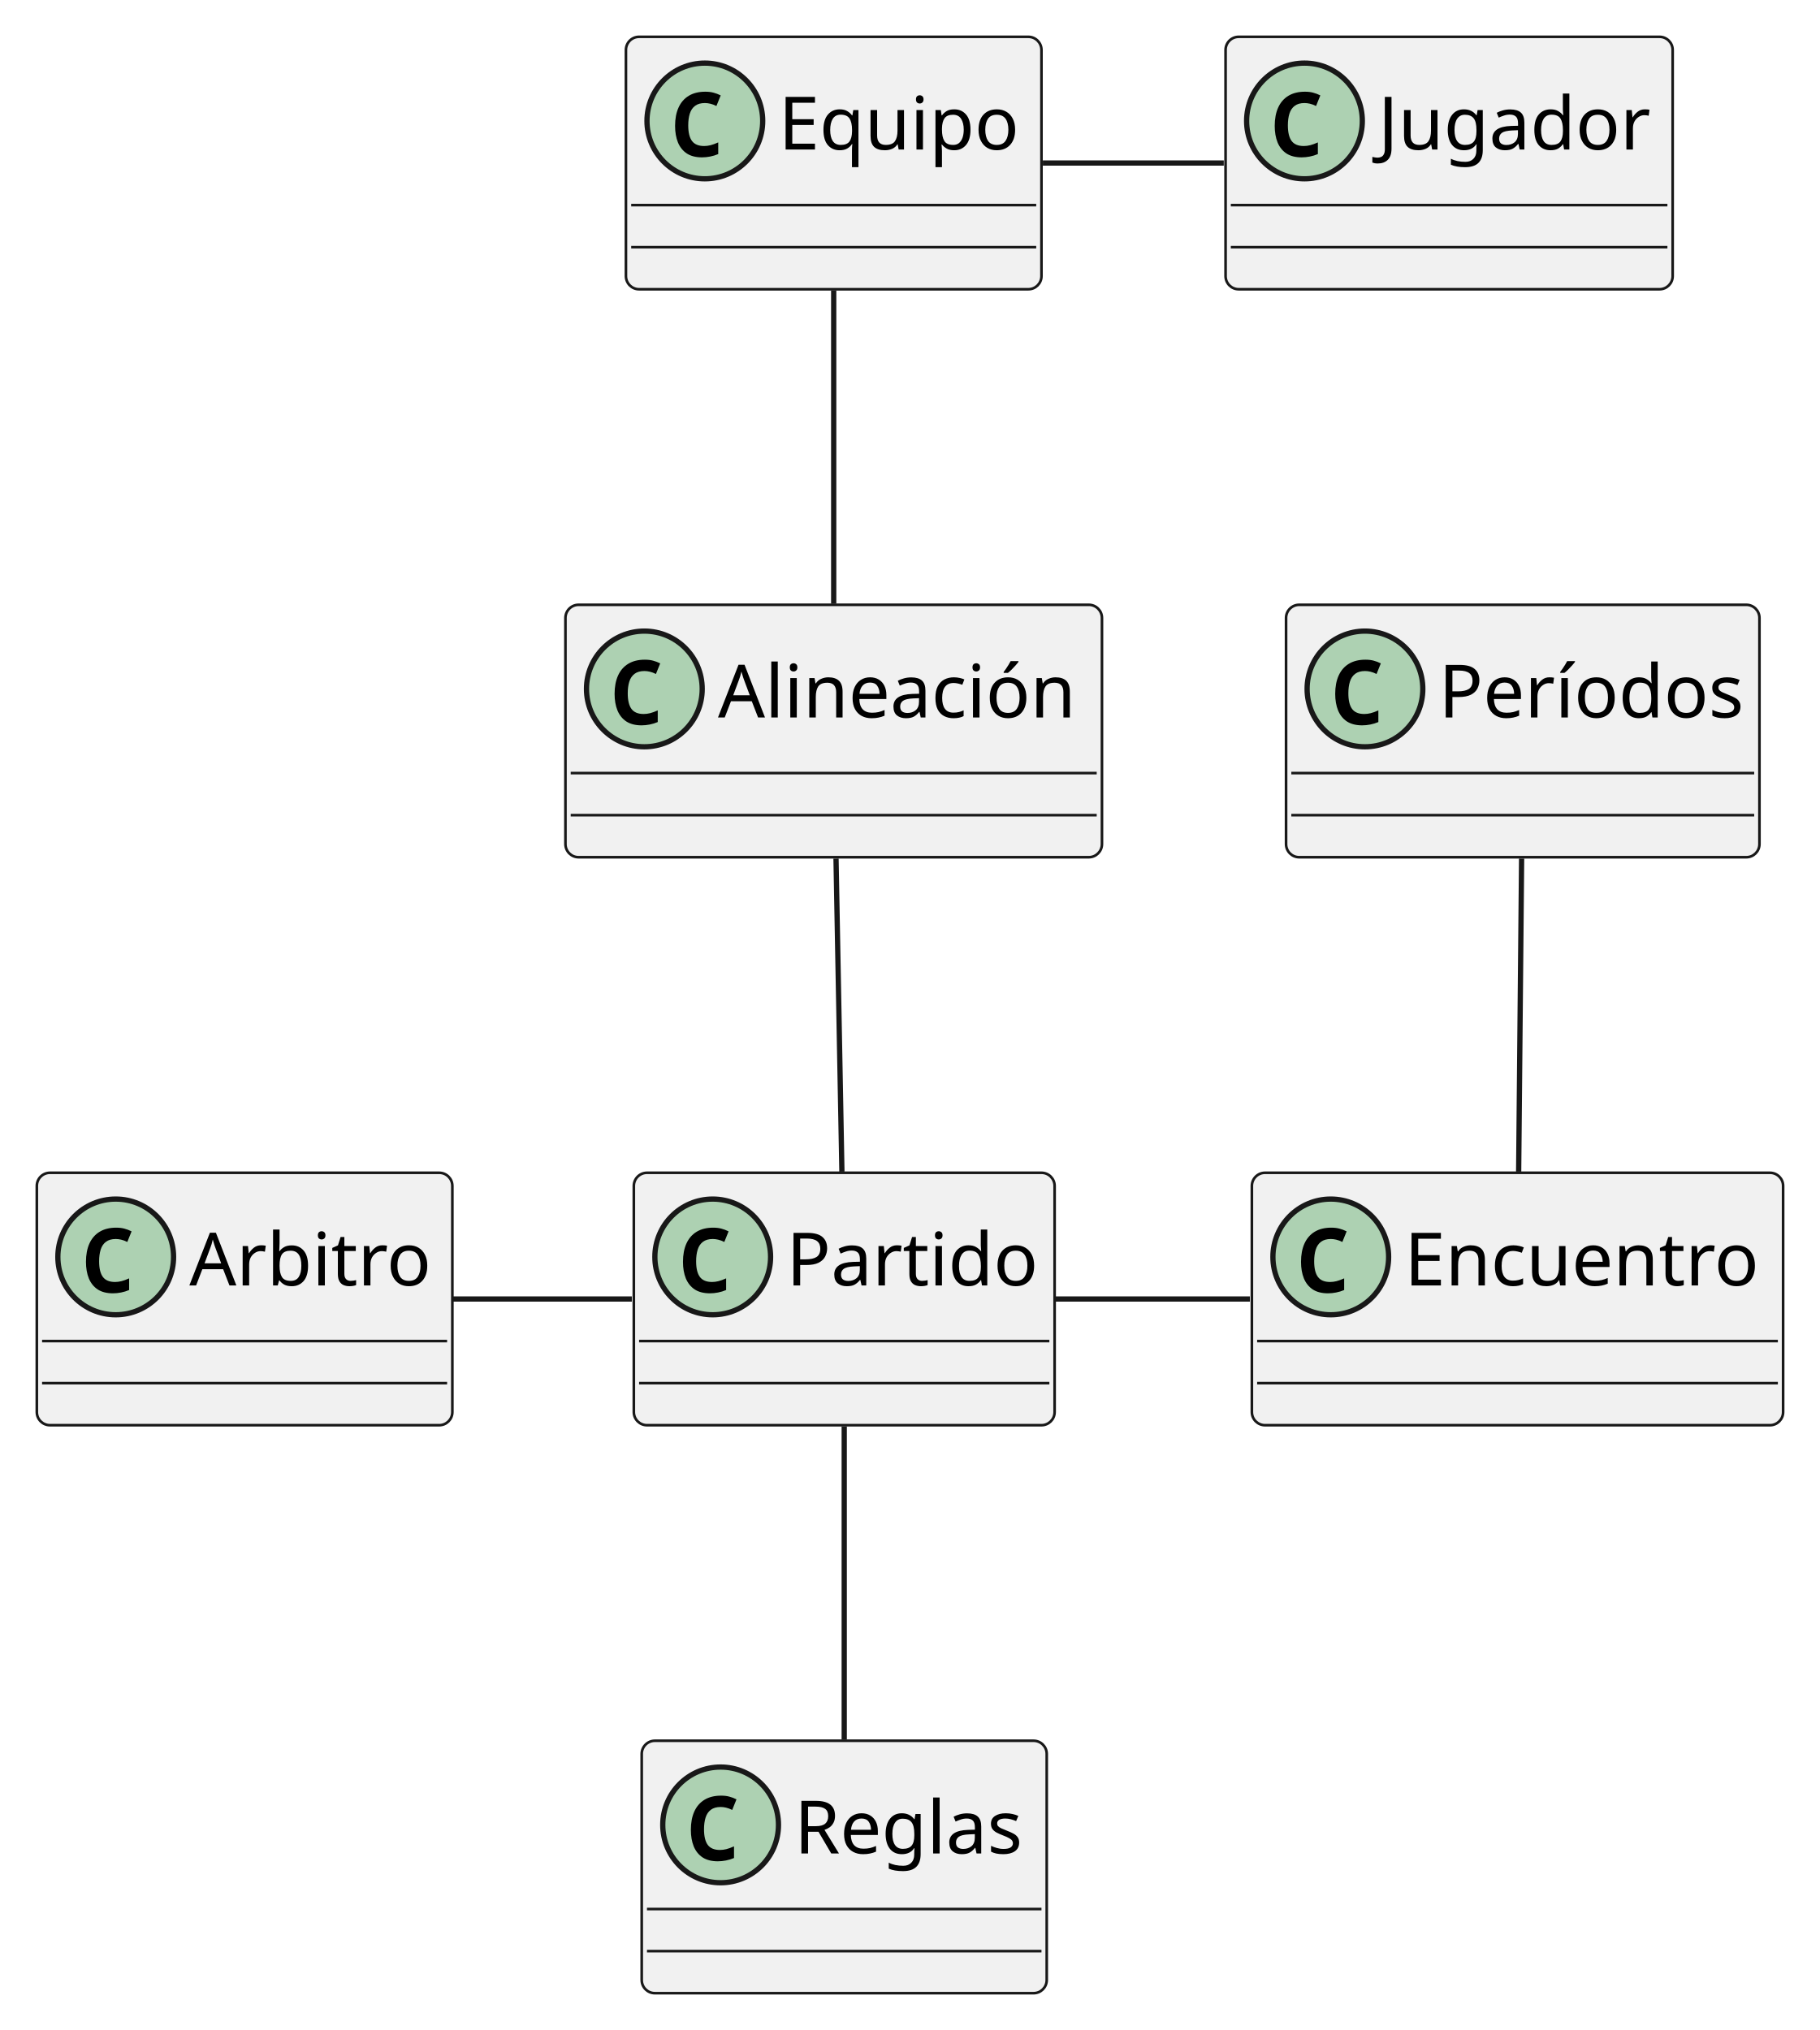
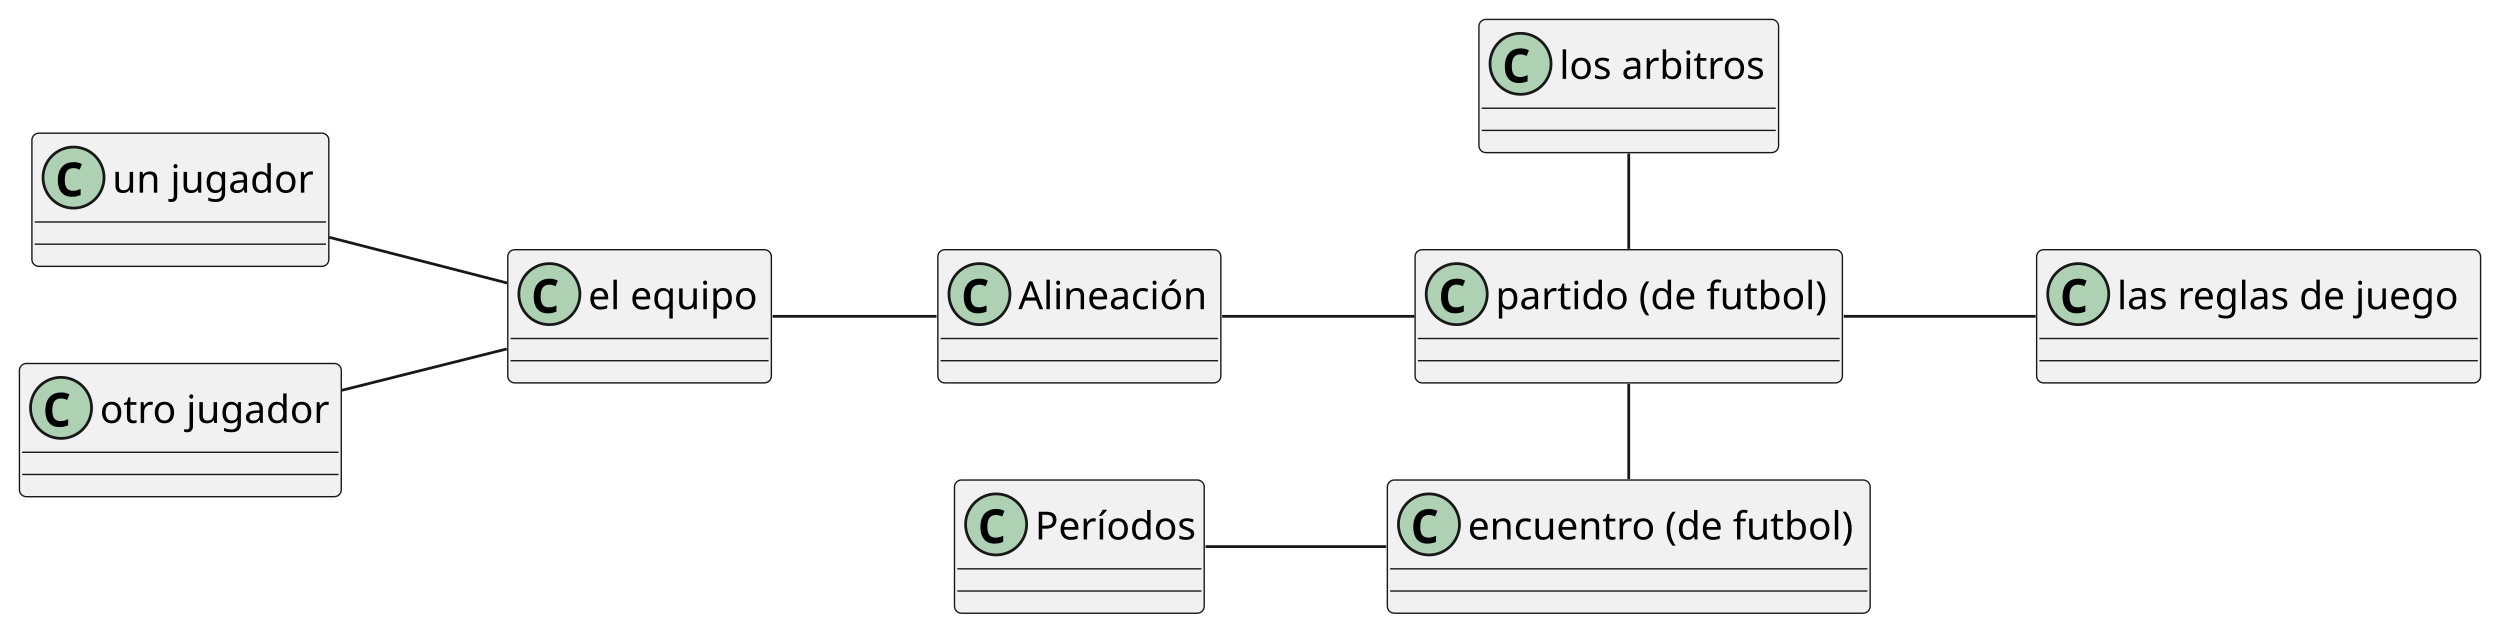
- <svg xmlns="http://www.w3.org/2000/svg" contentStyleType="text/css" height="386px" preserveAspectRatio="none" style="width:346px;height:386px;background:#FFFFFF;" version="1.1" viewBox="0 0 346 386" width="346px" zoomAndPan="magnify">
+ <svg xmlns="http://www.w3.org/2000/svg" contentStyleType="text/css" height="228px" preserveAspectRatio="none" style="width:901px;height:228px;background:#FFFFFF;" version="1.1" viewBox="0 0 901 228" width="901px" zoomAndPan="magnify">
  <defs />
  <g>
+     <g id="elem_Reglas">
+       <rect codeLine="4" fill="#F1F1F1" height="48" id="Reglas" rx="2.5" ry="2.5" style="stroke:#181818;stroke-width:0.5;" width="160" x="734" y="90" />
+       <ellipse cx="749" cy="106" fill="#ADD1B2" rx="11" ry="11" style="stroke:#181818;stroke-width:1.0;" />
+       <path d="M748.469,112.922 Q746.719,112.922 745.578,112.188 Q744.453,111.438 743.891,110.094 Q743.344,108.734 743.344,106.938 Q743.344,104.906 744,103.453 Q744.656,102 745.938,101.219 Q747.219,100.438 749.094,100.438 Q749.984,100.438 750.656,100.625 Q751.328,100.797 752.016,101.141 L751.203,103.156 Q750.578,102.844 750.031,102.719 Q749.5,102.594 749.016,102.594 Q747.844,102.594 747.141,103.125 Q746.438,103.656 746.141,104.609 Q745.844,105.562 745.844,106.828 Q745.844,108.844 746.562,109.812 Q747.281,110.766 748.875,110.766 Q749.469,110.766 750.094,110.609 Q750.719,110.453 751.547,110.078 L751.547,112.297 Q750.812,112.609 750.016,112.766 Q749.234,112.922 748.469,112.922 Z " fill="#000000" />
+       <text fill="#000000" font-family="sans-serif" font-size="14" lengthAdjust="spacing" textLength="128" x="763" y="111.432">las reglas de juego</text>
+       <line style="stroke:#181818;stroke-width:0.5;" x1="735" x2="893" y1="122" y2="122" />
+       <line style="stroke:#181818;stroke-width:0.5;" x1="735" x2="893" y1="130" y2="130" />
+     </g>
    <g id="elem_Partido">
-       <rect fill="#F1F1F1" height="48" id="Partido" rx="2.5" ry="2.5" style="stroke:#181818;stroke-width:0.5;" width="80" x="120.5" y="223" />
-       <ellipse cx="135.5" cy="239" fill="#ADD1B2" rx="11" ry="11" style="stroke:#181818;stroke-width:1.0;" />
-       <path d="M134.969,245.922 Q133.219,245.922 132.078,245.188 Q130.953,244.438 130.391,243.094 Q129.844,241.734 129.844,239.938 Q129.844,237.906 130.5,236.453 Q131.156,235 132.438,234.219 Q133.719,233.438 135.594,233.438 Q136.484,233.438 137.156,233.625 Q137.828,233.797 138.516,234.141 L137.703,236.156 Q137.078,235.844 136.531,235.719 Q136,235.594 135.516,235.594 Q134.344,235.594 133.641,236.125 Q132.938,236.656 132.641,237.609 Q132.344,238.562 132.344,239.828 Q132.344,241.844 133.062,242.812 Q133.781,243.766 135.375,243.766 Q135.969,243.766 136.594,243.609 Q137.219,243.453 138.047,243.078 L138.047,245.297 Q137.312,245.609 136.516,245.766 Q135.734,245.922 134.969,245.922 Z " fill="#000000" />
-       <text fill="#000000" font-family="sans-serif" font-size="14" lengthAdjust="spacing" textLength="48" x="149.5" y="244.432">Partido</text>
-       <line style="stroke:#181818;stroke-width:0.5;" x1="121.5" x2="199.5" y1="255" y2="255" />
-       <line style="stroke:#181818;stroke-width:0.5;" x1="121.5" x2="199.5" y1="263" y2="263" />
+       <rect codeLine="5" fill="#F1F1F1" height="48" id="Partido" rx="2.5" ry="2.5" style="stroke:#181818;stroke-width:0.5;" width="154" x="510" y="90" />
+       <ellipse cx="525" cy="106" fill="#ADD1B2" rx="11" ry="11" style="stroke:#181818;stroke-width:1.0;" />
+       <path d="M524.469,112.922 Q522.719,112.922 521.578,112.188 Q520.453,111.438 519.891,110.094 Q519.344,108.734 519.344,106.938 Q519.344,104.906 520,103.453 Q520.656,102 521.938,101.219 Q523.219,100.438 525.094,100.438 Q525.984,100.438 526.656,100.625 Q527.328,100.797 528.016,101.141 L527.203,103.156 Q526.578,102.844 526.031,102.719 Q525.5,102.594 525.016,102.594 Q523.844,102.594 523.141,103.125 Q522.438,103.656 522.141,104.609 Q521.844,105.562 521.844,106.828 Q521.844,108.844 522.562,109.812 Q523.281,110.766 524.875,110.766 Q525.469,110.766 526.094,110.609 Q526.719,110.453 527.547,110.078 L527.547,112.297 Q526.812,112.609 526.016,112.766 Q525.234,112.922 524.469,112.922 Z " fill="#000000" />
+       <text fill="#000000" font-family="sans-serif" font-size="14" lengthAdjust="spacing" textLength="122" x="539" y="111.432">partido (de futbol)</text>
+       <line style="stroke:#181818;stroke-width:0.5;" x1="511" x2="663" y1="122" y2="122" />
+       <line style="stroke:#181818;stroke-width:0.5;" x1="511" x2="663" y1="130" y2="130" />
    </g>
    <g id="elem_Encuentro">
-       <rect fill="#F1F1F1" height="48" id="Encuentro" rx="2.5" ry="2.5" style="stroke:#181818;stroke-width:0.5;" width="101" x="238" y="223" />
-       <ellipse cx="253" cy="239" fill="#ADD1B2" rx="11" ry="11" style="stroke:#181818;stroke-width:1.0;" />
-       <path d="M252.469,245.922 Q250.719,245.922 249.578,245.188 Q248.453,244.438 247.891,243.094 Q247.344,241.734 247.344,239.938 Q247.344,237.906 248,236.453 Q248.656,235 249.938,234.219 Q251.219,233.438 253.094,233.438 Q253.984,233.438 254.656,233.625 Q255.328,233.797 256.016,234.141 L255.203,236.156 Q254.578,235.844 254.031,235.719 Q253.5,235.594 253.016,235.594 Q251.844,235.594 251.141,236.125 Q250.438,236.656 250.141,237.609 Q249.844,238.562 249.844,239.828 Q249.844,241.844 250.562,242.812 Q251.281,243.766 252.875,243.766 Q253.469,243.766 254.094,243.609 Q254.719,243.453 255.547,243.078 L255.547,245.297 Q254.812,245.609 254.016,245.766 Q253.234,245.922 252.469,245.922 Z " fill="#000000" />
-       <text fill="#000000" font-family="sans-serif" font-size="14" lengthAdjust="spacing" textLength="69" x="267" y="244.432">Encuentro</text>
-       <line style="stroke:#181818;stroke-width:0.5;" x1="239" x2="338" y1="255" y2="255" />
-       <line style="stroke:#181818;stroke-width:0.5;" x1="239" x2="338" y1="263" y2="263" />
+       <rect codeLine="6" fill="#F1F1F1" height="48" id="Encuentro" rx="2.5" ry="2.5" style="stroke:#181818;stroke-width:0.5;" width="174" x="500" y="173" />
+       <ellipse cx="515" cy="189" fill="#ADD1B2" rx="11" ry="11" style="stroke:#181818;stroke-width:1.0;" />
+       <path d="M514.469,195.922 Q512.719,195.922 511.578,195.188 Q510.453,194.438 509.891,193.094 Q509.344,191.734 509.344,189.938 Q509.344,187.906 510,186.453 Q510.656,185 511.938,184.219 Q513.219,183.438 515.094,183.438 Q515.984,183.438 516.656,183.625 Q517.328,183.797 518.016,184.141 L517.203,186.156 Q516.578,185.844 516.031,185.719 Q515.5,185.594 515.016,185.594 Q513.844,185.594 513.141,186.125 Q512.438,186.656 512.141,187.609 Q511.844,188.562 511.844,189.828 Q511.844,191.844 512.562,192.812 Q513.281,193.766 514.875,193.766 Q515.469,193.766 516.094,193.609 Q516.719,193.453 517.547,193.078 L517.547,195.297 Q516.812,195.609 516.016,195.766 Q515.234,195.922 514.469,195.922 Z " fill="#000000" />
+       <text fill="#000000" font-family="sans-serif" font-size="14" lengthAdjust="spacing" textLength="142" x="529" y="194.432">encuentro (de futbol)</text>
+       <line style="stroke:#181818;stroke-width:0.5;" x1="501" x2="673" y1="205" y2="205" />
+       <line style="stroke:#181818;stroke-width:0.5;" x1="501" x2="673" y1="213" y2="213" />
+     </g>
+     <g id="elem_Arbitro">
+       <rect codeLine="7" fill="#F1F1F1" height="48" id="Arbitro" rx="2.5" ry="2.5" style="stroke:#181818;stroke-width:0.5;" width="108" x="533" y="7" />
+       <ellipse cx="548" cy="23" fill="#ADD1B2" rx="11" ry="11" style="stroke:#181818;stroke-width:1.0;" />
+       <path d="M547.469,29.922 Q545.719,29.922 544.578,29.188 Q543.453,28.438 542.891,27.094 Q542.344,25.734 542.344,23.938 Q542.344,21.906 543,20.453 Q543.656,19 544.938,18.219 Q546.219,17.438 548.094,17.438 Q548.984,17.438 549.656,17.625 Q550.328,17.797 551.016,18.141 L550.203,20.156 Q549.578,19.844 549.031,19.719 Q548.5,19.594 548.016,19.594 Q546.844,19.594 546.141,20.125 Q545.438,20.656 545.141,21.609 Q544.844,22.562 544.844,23.828 Q544.844,25.844 545.562,26.812 Q546.281,27.766 547.875,27.766 Q548.469,27.766 549.094,27.609 Q549.719,27.453 550.547,27.078 L550.547,29.297 Q549.812,29.609 549.016,29.766 Q548.234,29.922 547.469,29.922 Z " fill="#000000" />
+       <text fill="#000000" font-family="sans-serif" font-size="14" lengthAdjust="spacing" textLength="76" x="562" y="28.432">los arbitros</text>
+       <line style="stroke:#181818;stroke-width:0.5;" x1="534" x2="640" y1="39" y2="39" />
+       <line style="stroke:#181818;stroke-width:0.5;" x1="534" x2="640" y1="47" y2="47" />
+     </g>
+     <g id="elem_Equipo">
+       <rect codeLine="8" fill="#F1F1F1" height="48" id="Equipo" rx="2.5" ry="2.5" style="stroke:#181818;stroke-width:0.5;" width="95" x="183" y="90" />
+       <ellipse cx="198" cy="106" fill="#ADD1B2" rx="11" ry="11" style="stroke:#181818;stroke-width:1.0;" />
+       <path d="M197.469,112.922 Q195.719,112.922 194.578,112.188 Q193.453,111.438 192.891,110.094 Q192.344,108.734 192.344,106.938 Q192.344,104.906 193,103.453 Q193.656,102 194.938,101.219 Q196.219,100.438 198.094,100.438 Q198.984,100.438 199.656,100.625 Q200.328,100.797 201.016,101.141 L200.203,103.156 Q199.578,102.844 199.031,102.719 Q198.5,102.594 198.016,102.594 Q196.844,102.594 196.141,103.125 Q195.438,103.656 195.141,104.609 Q194.844,105.562 194.844,106.828 Q194.844,108.844 195.562,109.812 Q196.281,110.766 197.875,110.766 Q198.469,110.766 199.094,110.609 Q199.719,110.453 200.547,110.078 L200.547,112.297 Q199.812,112.609 199.016,112.766 Q198.234,112.922 197.469,112.922 Z " fill="#000000" />
+       <text fill="#000000" font-family="sans-serif" font-size="14" lengthAdjust="spacing" textLength="63" x="212" y="111.432">el equipo</text>
+       <line style="stroke:#181818;stroke-width:0.5;" x1="184" x2="277" y1="122" y2="122" />
+       <line style="stroke:#181818;stroke-width:0.5;" x1="184" x2="277" y1="130" y2="130" />
+     </g>
+     <g id="elem_Jugador">
+       <rect codeLine="9" fill="#F1F1F1" height="48" id="Jugador" rx="2.5" ry="2.5" style="stroke:#181818;stroke-width:0.5;" width="107" x="11.5" y="48" />
+       <ellipse cx="26.5" cy="64" fill="#ADD1B2" rx="11" ry="11" style="stroke:#181818;stroke-width:1.0;" />
+       <path d="M25.969,70.922 Q24.219,70.922 23.078,70.188 Q21.953,69.438 21.391,68.094 Q20.844,66.734 20.844,64.938 Q20.844,62.906 21.5,61.453 Q22.156,60 23.438,59.219 Q24.719,58.438 26.594,58.438 Q27.484,58.438 28.156,58.625 Q28.828,58.797 29.516,59.141 L28.703,61.156 Q28.078,60.844 27.531,60.719 Q27,60.594 26.516,60.594 Q25.344,60.594 24.641,61.125 Q23.938,61.656 23.641,62.609 Q23.344,63.562 23.344,64.828 Q23.344,66.844 24.062,67.812 Q24.781,68.766 26.375,68.766 Q26.969,68.766 27.594,68.609 Q28.219,68.453 29.047,68.078 L29.047,70.297 Q28.312,70.609 27.516,70.766 Q26.734,70.922 25.969,70.922 Z " fill="#000000" />
+       <text fill="#000000" font-family="sans-serif" font-size="14" lengthAdjust="spacing" textLength="75" x="40.5" y="69.432">un jugador</text>
+       <line style="stroke:#181818;stroke-width:0.5;" x1="12.5" x2="117.5" y1="80" y2="80" />
+       <line style="stroke:#181818;stroke-width:0.5;" x1="12.5" x2="117.5" y1="88" y2="88" />
+     </g>
+     <g id="elem_Jugador2">
+       <rect codeLine="10" fill="#F1F1F1" height="48" id="Jugador2" rx="2.5" ry="2.5" style="stroke:#181818;stroke-width:0.5;" width="116" x="7" y="131" />
+       <ellipse cx="22" cy="147" fill="#ADD1B2" rx="11" ry="11" style="stroke:#181818;stroke-width:1.0;" />
+       <path d="M21.469,153.922 Q19.719,153.922 18.578,153.188 Q17.453,152.438 16.891,151.094 Q16.344,149.734 16.344,147.938 Q16.344,145.906 17,144.453 Q17.656,143 18.938,142.219 Q20.219,141.438 22.094,141.438 Q22.984,141.438 23.656,141.625 Q24.328,141.797 25.016,142.141 L24.203,144.156 Q23.578,143.844 23.031,143.719 Q22.5,143.594 22.016,143.594 Q20.844,143.594 20.141,144.125 Q19.438,144.656 19.141,145.609 Q18.844,146.562 18.844,147.828 Q18.844,149.844 19.562,150.812 Q20.281,151.766 21.875,151.766 Q22.469,151.766 23.094,151.609 Q23.719,151.453 24.547,151.078 L24.547,153.297 Q23.812,153.609 23.016,153.766 Q22.234,153.922 21.469,153.922 Z " fill="#000000" />
+       <text fill="#000000" font-family="sans-serif" font-size="14" lengthAdjust="spacing" textLength="84" x="36" y="152.432">otro jugador</text>
+       <line style="stroke:#181818;stroke-width:0.5;" x1="8" x2="122" y1="163" y2="163" />
+       <line style="stroke:#181818;stroke-width:0.5;" x1="8" x2="122" y1="171" y2="171" />
    </g>
    <g id="elem_Períodos">
-       <rect fill="#F1F1F1" height="48" id="Períodos" rx="2.5" ry="2.5" style="stroke:#181818;stroke-width:0.5;" width="90" x="244.5" y="115" />
-       <ellipse cx="259.5" cy="131" fill="#ADD1B2" rx="11" ry="11" style="stroke:#181818;stroke-width:1.0;" />
-       <path d="M258.969,137.922 Q257.219,137.922 256.078,137.188 Q254.953,136.438 254.391,135.094 Q253.844,133.734 253.844,131.938 Q253.844,129.906 254.5,128.453 Q255.156,127 256.438,126.219 Q257.719,125.438 259.594,125.438 Q260.484,125.438 261.156,125.625 Q261.828,125.797 262.516,126.141 L261.703,128.156 Q261.078,127.844 260.531,127.719 Q260,127.594 259.516,127.594 Q258.344,127.594 257.641,128.125 Q256.938,128.656 256.641,129.609 Q256.344,130.562 256.344,131.828 Q256.344,133.844 257.062,134.812 Q257.781,135.766 259.375,135.766 Q259.969,135.766 260.594,135.609 Q261.219,135.453 262.047,135.078 L262.047,137.297 Q261.312,137.609 260.516,137.766 Q259.734,137.922 258.969,137.922 Z " fill="#000000" />
-       <text fill="#000000" font-family="sans-serif" font-size="14" lengthAdjust="spacing" textLength="58" x="273.5" y="136.432">Períodos</text>
-       <line style="stroke:#181818;stroke-width:0.5;" x1="245.5" x2="333.5" y1="147" y2="147" />
-       <line style="stroke:#181818;stroke-width:0.5;" x1="245.5" x2="333.5" y1="155" y2="155" />
-     </g>
-     <g id="elem_Reglas">
-       <rect fill="#F1F1F1" height="48" id="Reglas" rx="2.5" ry="2.5" style="stroke:#181818;stroke-width:0.5;" width="77" x="122" y="331" />
-       <ellipse cx="137" cy="347" fill="#ADD1B2" rx="11" ry="11" style="stroke:#181818;stroke-width:1.0;" />
-       <path d="M136.469,353.922 Q134.719,353.922 133.578,353.188 Q132.453,352.438 131.891,351.094 Q131.344,349.734 131.344,347.938 Q131.344,345.906 132,344.453 Q132.656,343 133.938,342.219 Q135.219,341.438 137.094,341.438 Q137.984,341.438 138.656,341.625 Q139.328,341.797 140.016,342.141 L139.203,344.156 Q138.578,343.844 138.031,343.719 Q137.5,343.594 137.016,343.594 Q135.844,343.594 135.141,344.125 Q134.438,344.656 134.141,345.609 Q133.844,346.562 133.844,347.828 Q133.844,349.844 134.562,350.812 Q135.281,351.766 136.875,351.766 Q137.469,351.766 138.094,351.609 Q138.719,351.453 139.547,351.078 L139.547,353.297 Q138.812,353.609 138.016,353.766 Q137.234,353.922 136.469,353.922 Z " fill="#000000" />
-       <text fill="#000000" font-family="sans-serif" font-size="14" lengthAdjust="spacing" textLength="45" x="151" y="352.432">Reglas</text>
-       <line style="stroke:#181818;stroke-width:0.5;" x1="123" x2="198" y1="363" y2="363" />
-       <line style="stroke:#181818;stroke-width:0.5;" x1="123" x2="198" y1="371" y2="371" />
+       <rect fill="#F1F1F1" height="48" id="Períodos" rx="2.5" ry="2.5" style="stroke:#181818;stroke-width:0.5;" width="90" x="344" y="173" />
+       <ellipse cx="359" cy="189" fill="#ADD1B2" rx="11" ry="11" style="stroke:#181818;stroke-width:1.0;" />
+       <path d="M358.469,195.922 Q356.719,195.922 355.578,195.188 Q354.453,194.438 353.891,193.094 Q353.344,191.734 353.344,189.938 Q353.344,187.906 354,186.453 Q354.656,185 355.938,184.219 Q357.219,183.438 359.094,183.438 Q359.984,183.438 360.656,183.625 Q361.328,183.797 362.016,184.141 L361.203,186.156 Q360.578,185.844 360.031,185.719 Q359.5,185.594 359.016,185.594 Q357.844,185.594 357.141,186.125 Q356.438,186.656 356.141,187.609 Q355.844,188.562 355.844,189.828 Q355.844,191.844 356.562,192.812 Q357.281,193.766 358.875,193.766 Q359.469,193.766 360.094,193.609 Q360.719,193.453 361.547,193.078 L361.547,195.297 Q360.812,195.609 360.016,195.766 Q359.234,195.922 358.469,195.922 Z " fill="#000000" />
+       <text fill="#000000" font-family="sans-serif" font-size="14" lengthAdjust="spacing" textLength="58" x="373" y="194.432">Períodos</text>
+       <line style="stroke:#181818;stroke-width:0.5;" x1="345" x2="433" y1="205" y2="205" />
+       <line style="stroke:#181818;stroke-width:0.5;" x1="345" x2="433" y1="213" y2="213" />
    </g>
    <g id="elem_Alineación">
-       <rect fill="#F1F1F1" height="48" id="Alineación" rx="2.5" ry="2.5" style="stroke:#181818;stroke-width:0.5;" width="102" x="107.5" y="115" />
-       <ellipse cx="122.5" cy="131" fill="#ADD1B2" rx="11" ry="11" style="stroke:#181818;stroke-width:1.0;" />
-       <path d="M121.969,137.922 Q120.219,137.922 119.078,137.188 Q117.953,136.438 117.391,135.094 Q116.844,133.734 116.844,131.938 Q116.844,129.906 117.5,128.453 Q118.156,127 119.438,126.219 Q120.719,125.438 122.594,125.438 Q123.484,125.438 124.156,125.625 Q124.828,125.797 125.516,126.141 L124.703,128.156 Q124.078,127.844 123.531,127.719 Q123,127.594 122.516,127.594 Q121.344,127.594 120.641,128.125 Q119.938,128.656 119.641,129.609 Q119.344,130.562 119.344,131.828 Q119.344,133.844 120.062,134.812 Q120.781,135.766 122.375,135.766 Q122.969,135.766 123.594,135.609 Q124.219,135.453 125.047,135.078 L125.047,137.297 Q124.312,137.609 123.516,137.766 Q122.734,137.922 121.969,137.922 Z " fill="#000000" />
-       <text fill="#000000" font-family="sans-serif" font-size="14" lengthAdjust="spacing" textLength="70" x="136.5" y="136.432">Alineación</text>
-       <line style="stroke:#181818;stroke-width:0.5;" x1="108.5" x2="208.5" y1="147" y2="147" />
-       <line style="stroke:#181818;stroke-width:0.5;" x1="108.5" x2="208.5" y1="155" y2="155" />
-     </g>
-     <g id="elem_Arbitro">
-       <rect fill="#F1F1F1" height="48" id="Arbitro" rx="2.5" ry="2.5" style="stroke:#181818;stroke-width:0.5;" width="79" x="7" y="223" />
-       <ellipse cx="22" cy="239" fill="#ADD1B2" rx="11" ry="11" style="stroke:#181818;stroke-width:1.0;" />
-       <path d="M21.469,245.922 Q19.719,245.922 18.578,245.188 Q17.453,244.438 16.891,243.094 Q16.344,241.734 16.344,239.938 Q16.344,237.906 17,236.453 Q17.656,235 18.938,234.219 Q20.219,233.438 22.094,233.438 Q22.984,233.438 23.656,233.625 Q24.328,233.797 25.016,234.141 L24.203,236.156 Q23.578,235.844 23.031,235.719 Q22.5,235.594 22.016,235.594 Q20.844,235.594 20.141,236.125 Q19.438,236.656 19.141,237.609 Q18.844,238.562 18.844,239.828 Q18.844,241.844 19.562,242.812 Q20.281,243.766 21.875,243.766 Q22.469,243.766 23.094,243.609 Q23.719,243.453 24.547,243.078 L24.547,245.297 Q23.812,245.609 23.016,245.766 Q22.234,245.922 21.469,245.922 Z " fill="#000000" />
-       <text fill="#000000" font-family="sans-serif" font-size="14" lengthAdjust="spacing" textLength="47" x="36" y="244.432">Arbitro</text>
-       <line style="stroke:#181818;stroke-width:0.5;" x1="8" x2="85" y1="255" y2="255" />
-       <line style="stroke:#181818;stroke-width:0.5;" x1="8" x2="85" y1="263" y2="263" />
-     </g>
-     <g id="elem_Equipo">
-       <rect fill="#F1F1F1" height="48" id="Equipo" rx="2.5" ry="2.5" style="stroke:#181818;stroke-width:0.5;" width="79" x="119" y="7" />
-       <ellipse cx="134" cy="23" fill="#ADD1B2" rx="11" ry="11" style="stroke:#181818;stroke-width:1.0;" />
-       <path d="M133.469,29.922 Q131.719,29.922 130.578,29.188 Q129.453,28.438 128.891,27.094 Q128.344,25.734 128.344,23.938 Q128.344,21.906 129,20.453 Q129.656,19 130.938,18.219 Q132.219,17.438 134.094,17.438 Q134.984,17.438 135.656,17.625 Q136.328,17.797 137.016,18.141 L136.203,20.156 Q135.578,19.844 135.031,19.719 Q134.5,19.594 134.016,19.594 Q132.844,19.594 132.141,20.125 Q131.438,20.656 131.141,21.609 Q130.844,22.562 130.844,23.828 Q130.844,25.844 131.562,26.812 Q132.281,27.766 133.875,27.766 Q134.469,27.766 135.094,27.609 Q135.719,27.453 136.547,27.078 L136.547,29.297 Q135.812,29.609 135.016,29.766 Q134.234,29.922 133.469,29.922 Z " fill="#000000" />
-       <text fill="#000000" font-family="sans-serif" font-size="14" lengthAdjust="spacing" textLength="47" x="148" y="28.432">Equipo</text>
-       <line style="stroke:#181818;stroke-width:0.5;" x1="120" x2="197" y1="39" y2="39" />
-       <line style="stroke:#181818;stroke-width:0.5;" x1="120" x2="197" y1="47" y2="47" />
-     </g>
-     <g id="elem_Jugador">
-       <rect fill="#F1F1F1" height="48" id="Jugador" rx="2.5" ry="2.5" style="stroke:#181818;stroke-width:0.5;" width="85" x="233" y="7" />
-       <ellipse cx="248" cy="23" fill="#ADD1B2" rx="11" ry="11" style="stroke:#181818;stroke-width:1.0;" />
-       <path d="M247.469,29.922 Q245.719,29.922 244.578,29.188 Q243.453,28.438 242.891,27.094 Q242.344,25.734 242.344,23.938 Q242.344,21.906 243,20.453 Q243.656,19 244.938,18.219 Q246.219,17.438 248.094,17.438 Q248.984,17.438 249.656,17.625 Q250.328,17.797 251.016,18.141 L250.203,20.156 Q249.578,19.844 249.031,19.719 Q248.5,19.594 248.016,19.594 Q246.844,19.594 246.141,20.125 Q245.438,20.656 245.141,21.609 Q244.844,22.562 244.844,23.828 Q244.844,25.844 245.562,26.812 Q246.281,27.766 247.875,27.766 Q248.469,27.766 249.094,27.609 Q249.719,27.453 250.547,27.078 L250.547,29.297 Q249.812,29.609 249.016,29.766 Q248.234,29.922 247.469,29.922 Z " fill="#000000" />
-       <text fill="#000000" font-family="sans-serif" font-size="14" lengthAdjust="spacing" textLength="53" x="262" y="28.432">Jugador</text>
-       <line style="stroke:#181818;stroke-width:0.5;" x1="234" x2="317" y1="39" y2="39" />
-       <line style="stroke:#181818;stroke-width:0.5;" x1="234" x2="317" y1="47" y2="47" />
+       <rect fill="#F1F1F1" height="48" id="Alineación" rx="2.5" ry="2.5" style="stroke:#181818;stroke-width:0.5;" width="102" x="338" y="90" />
+       <ellipse cx="353" cy="106" fill="#ADD1B2" rx="11" ry="11" style="stroke:#181818;stroke-width:1.0;" />
+       <path d="M352.469,112.922 Q350.719,112.922 349.578,112.188 Q348.453,111.438 347.891,110.094 Q347.344,108.734 347.344,106.938 Q347.344,104.906 348,103.453 Q348.656,102 349.938,101.219 Q351.219,100.438 353.094,100.438 Q353.984,100.438 354.656,100.625 Q355.328,100.797 356.016,101.141 L355.203,103.156 Q354.578,102.844 354.031,102.719 Q353.5,102.594 353.016,102.594 Q351.844,102.594 351.141,103.125 Q350.438,103.656 350.141,104.609 Q349.844,105.562 349.844,106.828 Q349.844,108.844 350.562,109.812 Q351.281,110.766 352.875,110.766 Q353.469,110.766 354.094,110.609 Q354.719,110.453 355.547,110.078 L355.547,112.297 Q354.812,112.609 354.016,112.766 Q353.234,112.922 352.469,112.922 Z " fill="#000000" />
+       <text fill="#000000" font-family="sans-serif" font-size="14" lengthAdjust="spacing" textLength="70" x="367" y="111.432">Alineación</text>
+       <line style="stroke:#181818;stroke-width:0.5;" x1="339" x2="439" y1="122" y2="122" />
+       <line style="stroke:#181818;stroke-width:0.5;" x1="339" x2="439" y1="130" y2="130" />
    </g>
    <g id="link_Partido_Encuentro">
-       <path codeLine="2" d="M200.5,247 C212.87,247 225.25,247 237.62,247 " fill="none" id="Partido-Encuentro" style="stroke:#181818;stroke-width:1.0;" />
+       <path codeLine="12" d="M587,138.3 C587,149.76 587,161.22 587,172.68 " fill="none" id="Partido-Encuentro" style="stroke:#181818;stroke-width:1.0;" />
    </g>
    <g id="link_Períodos_Encuentro">
-       <path codeLine="3" d="M289.28,163.26 C289.11,180.94 288.89,205.13 288.72,222.79 " fill="none" id="Períodos-Encuentro" style="stroke:#181818;stroke-width:1.0;" />
+       <path codeLine="13" d="M434.48,197 C453.79,197 477.1,197 499.59,197 " fill="none" id="Períodos-Encuentro" style="stroke:#181818;stroke-width:1.0;" />
    </g>
    <g id="link_Partido_Reglas">
-       <path codeLine="5" d="M160.5,271.26 C160.5,288.94 160.5,313.13 160.5,330.79 " fill="none" id="Partido-Reglas" style="stroke:#181818;stroke-width:1.0;" />
+       <path codeLine="15" d="M664.49,114 C686.78,114 711.19,114 733.65,114 " fill="none" id="Partido-Reglas" style="stroke:#181818;stroke-width:1.0;" />
    </g>
    <g id="link_Alineación_Partido">
-       <path codeLine="7" d="M158.94,163.26 C159.27,180.94 159.73,205.13 160.06,222.79 " fill="none" id="Alineación-Partido" style="stroke:#181818;stroke-width:1.0;" />
+       <path codeLine="17" d="M440.47,114 C461.57,114 486.55,114 509.8,114 " fill="none" id="Alineación-Partido" style="stroke:#181818;stroke-width:1.0;" />
    </g>
    <g id="link_Arbitro_Partido">
-       <path codeLine="8" d="M86.13,247 C97.46,247 108.79,247 120.12,247 " fill="none" id="Arbitro-Partido" style="stroke:#181818;stroke-width:1.0;" />
+       <path codeLine="18" d="M587,55.3 C587,66.76 587,78.22 587,89.68 " fill="none" id="Arbitro-Partido" style="stroke:#181818;stroke-width:1.0;" />
    </g>
    <g id="link_Equipo_Alineación">
-       <path codeLine="10" d="M158.5,55.26 C158.5,72.94 158.5,97.13 158.5,114.79 " fill="none" id="Equipo-Alineación" style="stroke:#181818;stroke-width:1.0;" />
+       <path codeLine="20" d="M278.46,114 C297.09,114 318.57,114 337.53,114 " fill="none" id="Equipo-Alineación" style="stroke:#181818;stroke-width:1.0;" />
    </g>
-     <g id="link_Equipo_Jugador">
-       <path codeLine="12" d="M198.26,31 C209.73,31 221.19,31 232.66,31 " fill="none" id="Equipo-Jugador" style="stroke:#181818;stroke-width:1.0;" />
+     <g id="link_Jugador_Equipo">
+       <path codeLine="22" d="M118.63,85.52 C139.26,90.82 162.74,96.85 182.76,101.99 " fill="none" id="Jugador-Equipo" style="stroke:#181818;stroke-width:1.0;" />
+     </g>
+     <g id="link_Jugador2_Equipo">
+       <path codeLine="23" d="M123.18,140.66 C142.61,135.79 164.09,130.4 182.62,125.76 " fill="none" id="Jugador2-Equipo" style="stroke:#181818;stroke-width:1.0;" />
    </g>
  </g>
</svg>
